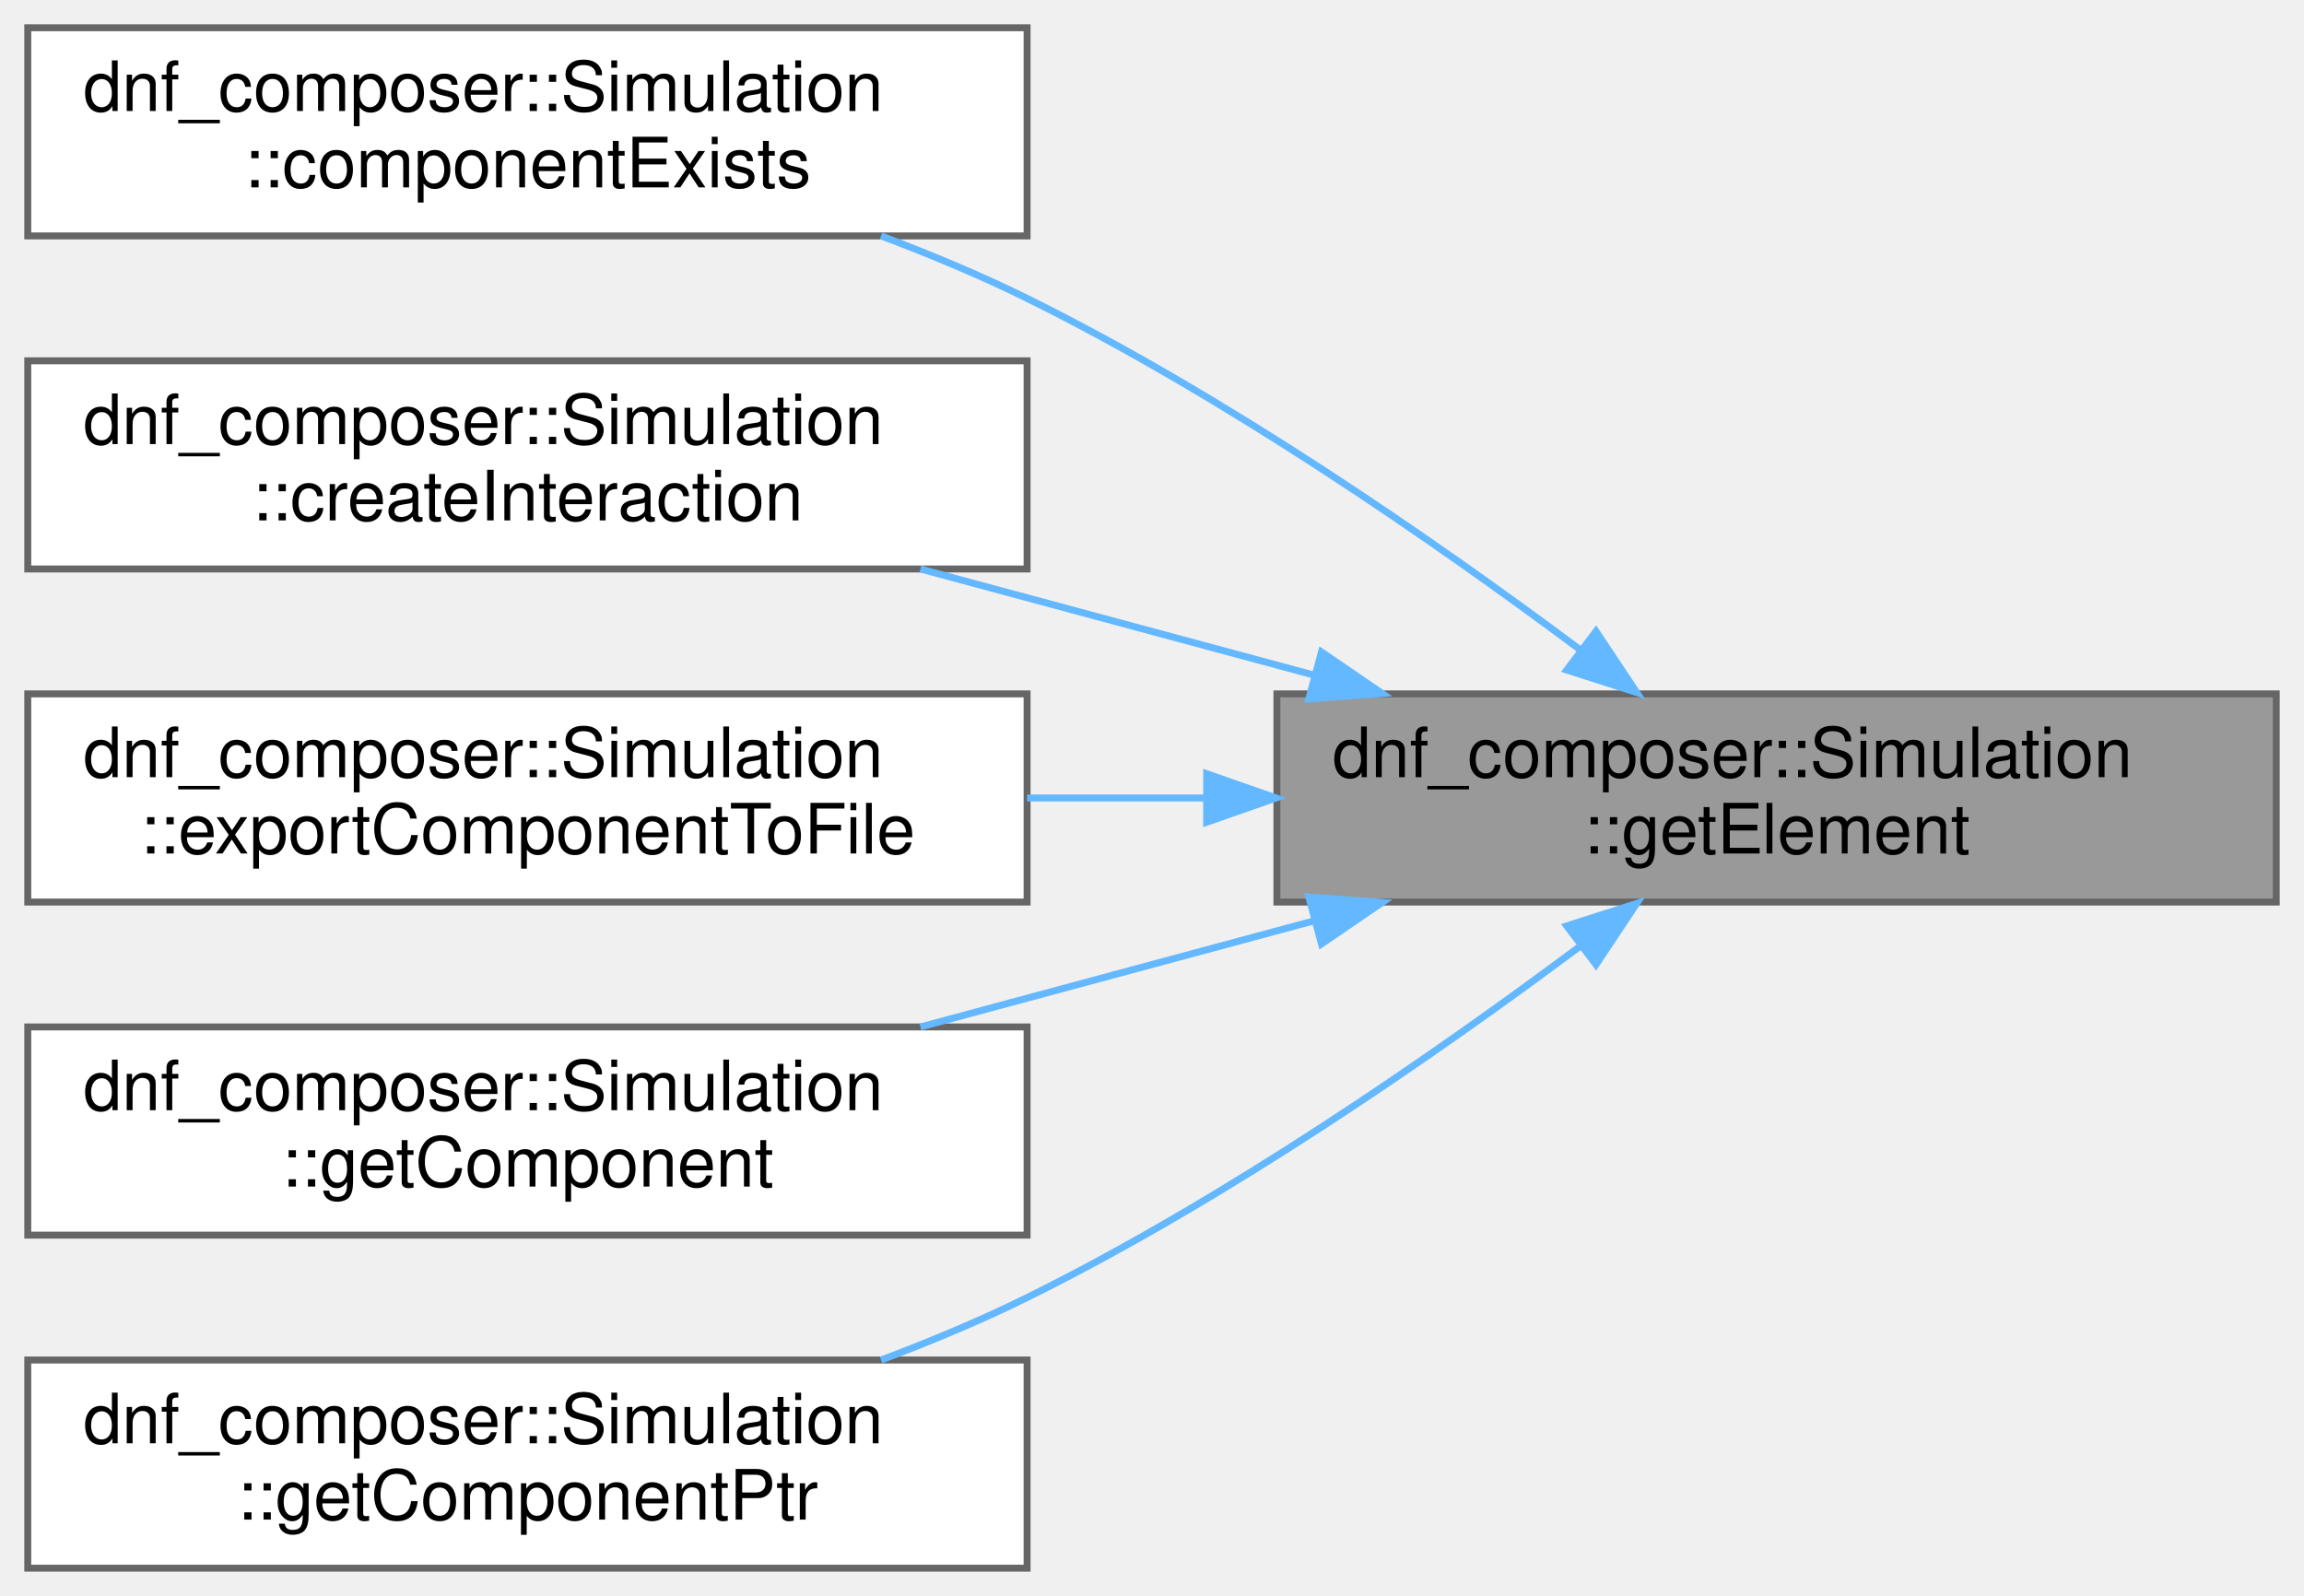
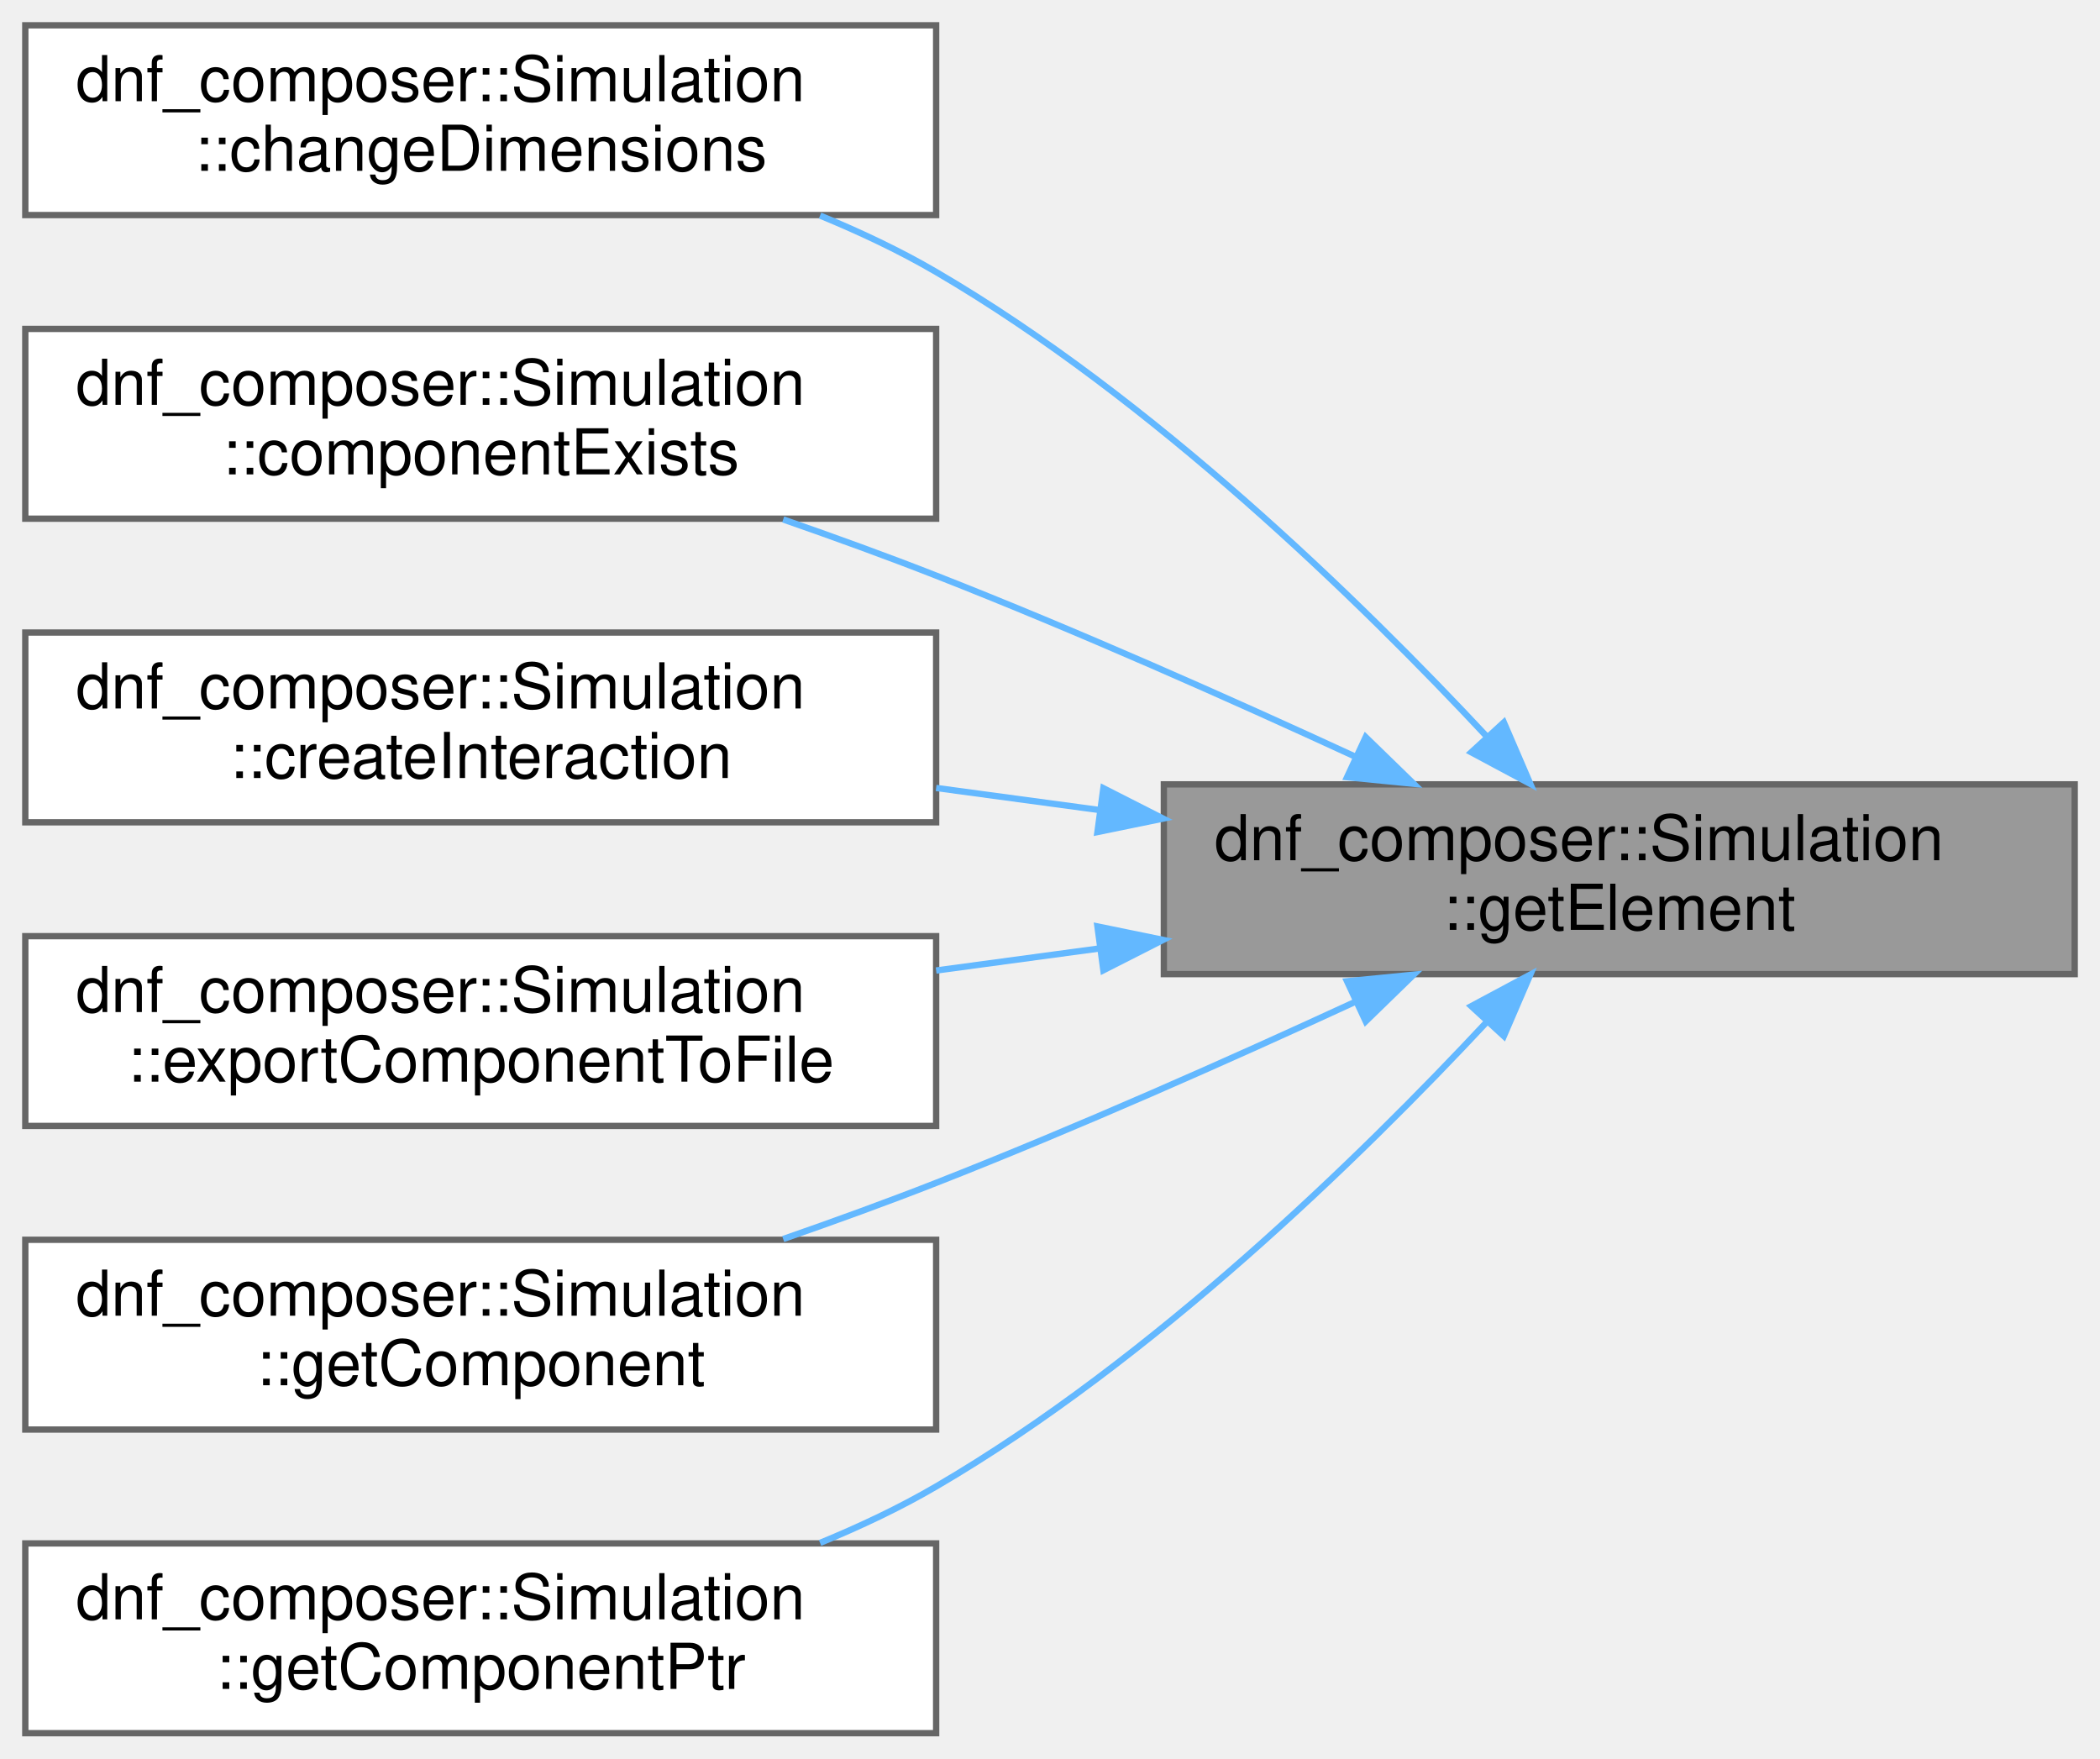
- <svg xmlns="http://www.w3.org/2000/svg" xmlns:xlink="http://www.w3.org/1999/xlink" width="332pt" height="230pt" viewBox="0.00 0.00 332.00 230.00">
-   <g id="graph0" class="graph" transform="scale(1 1) rotate(0) translate(4 226)">
+ <svg xmlns="http://www.w3.org/2000/svg" xmlns:xlink="http://www.w3.org/1999/xlink" width="332pt" height="278pt" viewBox="0.00 0.00 332.00 278.00">
+   <g id="graph0" class="graph" transform="scale(1 1) rotate(0) translate(4 274)">
    <g id="Node000001" class="node">
      <g id="a_Node000001">
        <a xlink:title="Retrieve an element by its unique name. Throws if not found.">
-           <polygon fill="#999999" stroke="#666666" points="324,-126 180,-126 180,-96 324,-96 324,-126" />
-           <text text-anchor="start" x="188" y="-114" font-family="Helvetica,sans-Serif" font-size="10.00">dnf_composer::Simulation</text>
-           <text text-anchor="middle" x="252" y="-103" font-family="Helvetica,sans-Serif" font-size="10.00">::getElement</text>
+           <polygon fill="#999999" stroke="#666666" points="324,-150 180,-150 180,-120 324,-120 324,-150" />
+           <text text-anchor="start" x="188" y="-138" font-family="Helvetica,sans-Serif" font-size="10.00">dnf_composer::Simulation</text>
+           <text text-anchor="middle" x="252" y="-127" font-family="Helvetica,sans-Serif" font-size="10.00">::getElement</text>
        </a>
      </g>
    </g>
    <g id="Node000002" class="node">
      <g id="a_Node000002">
+         <a xlink:href="classdnf__composer_1_1Simulation.html#a25e8c5e2e105b2a3cf853d21824e33c0" target="_top" xlink:title="Disconnect all connections from elementId and resize it to newDimensions.">
+           <polygon fill="white" stroke="#666666" points="144,-270 0,-270 0,-240 144,-240 144,-270" />
+           <text text-anchor="start" x="8" y="-258" font-family="Helvetica,sans-Serif" font-size="10.00">dnf_composer::Simulation</text>
+           <text text-anchor="middle" x="72" y="-247" font-family="Helvetica,sans-Serif" font-size="10.00">::changeDimensions</text>
+         </a>
+       </g>
+     </g>
+     <g id="edge1_Node000001_Node000002" class="edge">
+       <g id="a_edge1_Node000001_Node000002">
+         <a xlink:title=" ">
+           <path fill="none" stroke="#63b8ff" d="M231.14,-157.47C211.05,-178.99 178.16,-211.05 144,-231 138.27,-234.35 132,-237.31 125.65,-239.92" />
+           <polygon fill="#63b8ff" stroke="#63b8ff" points="233.75,-159.8 237.94,-150.07 228.6,-155.07 233.75,-159.8" />
+         </a>
+       </g>
+     </g>
+     <g id="Node000003" class="node">
+       <g id="a_Node000003">
        <a xlink:href="classdnf__composer_1_1Simulation.html#af2cbdd9d53809ca631ccb66c2fe615f0" target="_top" xlink:title=" ">
          <polygon fill="white" stroke="#666666" points="144,-222 0,-222 0,-192 144,-192 144,-222" />
          <text text-anchor="start" x="8" y="-210" font-family="Helvetica,sans-Serif" font-size="10.00">dnf_composer::Simulation</text>
          <text text-anchor="middle" x="72" y="-199" font-family="Helvetica,sans-Serif" font-size="10.00">::componentExists</text>
        </a>
      </g>
    </g>
-     <g id="edge1_Node000001_Node000002" class="edge">
-       <g id="a_edge1_Node000001_Node000002">
+     <g id="edge2_Node000001_Node000003" class="edge">
+       <g id="a_edge2_Node000001_Node000003">
        <a xlink:title=" ">
-           <path fill="none" stroke="#63b8ff" d="M223.75,-132.32C202.84,-147.93 172.75,-168.78 144,-183 137.35,-186.29 130.14,-189.3 122.96,-192" />
-           <polygon fill="#63b8ff" stroke="#63b8ff" points="225.98,-135.02 231.85,-126.2 221.76,-129.44 225.98,-135.02" />
+           <path fill="none" stroke="#63b8ff" d="M210.17,-154.42C190.38,-163.55 166.15,-174.31 144,-183 136.25,-186.04 127.93,-189.06 119.82,-191.88" />
+           <polygon fill="#63b8ff" stroke="#63b8ff" points="211.91,-157.47 219.5,-150.09 208.96,-151.13 211.91,-157.47" />
        </a>
      </g>
    </g>
-     <g id="Node000003" class="node">
-       <g id="a_Node000003">
+     <g id="Node000004" class="node">
+       <g id="a_Node000004">
        <a xlink:href="classdnf__composer_1_1Simulation.html#acb26d62a62480a829e32e693cd89b99c" target="_top" xlink:title="Wire stimulusElementId's stimulusComponent as input to receivingElementId.">
          <polygon fill="white" stroke="#666666" points="144,-174 0,-174 0,-144 144,-144 144,-174" />
          <text text-anchor="start" x="8" y="-162" font-family="Helvetica,sans-Serif" font-size="10.00">dnf_composer::Simulation</text>
          <text text-anchor="middle" x="72" y="-151" font-family="Helvetica,sans-Serif" font-size="10.00">::createInteraction</text>
        </a>
      </g>
    </g>
-     <g id="edge2_Node000001_Node000003" class="edge">
-       <g id="a_edge2_Node000001_Node000003">
+     <g id="edge3_Node000001_Node000004" class="edge">
+       <g id="a_edge3_Node000001_Node000004">
        <a xlink:title=" ">
-           <path fill="none" stroke="#63b8ff" d="M185.29,-128.72C166.67,-133.74 146.59,-139.15 128.63,-144" />
-           <polygon fill="#63b8ff" stroke="#63b8ff" points="186.42,-132.04 195.17,-126.06 184.6,-125.28 186.42,-132.04" />
+           <path fill="none" stroke="#63b8ff" d="M169.83,-145.94C161.21,-147.11 152.49,-148.28 144,-149.43" />
+           <polygon fill="#63b8ff" stroke="#63b8ff" points="170.44,-149.39 179.88,-144.59 169.5,-142.46 170.44,-149.39" />
        </a>
      </g>
    </g>
-     <g id="Node000004" class="node">
-       <g id="a_Node000004">
+     <g id="Node000005" class="node">
+       <g id="a_Node000005">
        <a xlink:href="classdnf__composer_1_1Simulation.html#ab793cd0a18d45717e78440e4eada4dc2" target="_top" xlink:title="Write the named component to a CSV file in the output directory.">
          <polygon fill="white" stroke="#666666" points="144,-126 0,-126 0,-96 144,-96 144,-126" />
          <text text-anchor="start" x="8" y="-114" font-family="Helvetica,sans-Serif" font-size="10.00">dnf_composer::Simulation</text>
          <text text-anchor="middle" x="72" y="-103" font-family="Helvetica,sans-Serif" font-size="10.00">::exportComponentToFile</text>
        </a>
      </g>
    </g>
-     <g id="edge3_Node000001_Node000004" class="edge">
-       <g id="a_edge3_Node000001_Node000004">
+     <g id="edge4_Node000001_Node000005" class="edge">
+       <g id="a_edge4_Node000001_Node000005">
        <a xlink:title=" ">
-           <path fill="none" stroke="#63b8ff" d="M169.83,-111C161.21,-111 152.49,-111 144,-111" />
-           <polygon fill="#63b8ff" stroke="#63b8ff" points="169.88,-114.5 179.88,-111 169.88,-107.5 169.88,-114.5" />
+           <path fill="none" stroke="#63b8ff" d="M169.83,-124.06C161.21,-122.89 152.49,-121.72 144,-120.57" />
+           <polygon fill="#63b8ff" stroke="#63b8ff" points="169.5,-127.54 179.88,-125.41 170.44,-120.61 169.5,-127.54" />
        </a>
      </g>
    </g>
-     <g id="Node000005" class="node">
-       <g id="a_Node000005">
+     <g id="Node000006" class="node">
+       <g id="a_Node000006">
        <a xlink:href="classdnf__composer_1_1Simulation.html#a6670671e5363dcd90296fac622a94b73" target="_top" xlink:title=" ">
          <polygon fill="white" stroke="#666666" points="144,-78 0,-78 0,-48 144,-48 144,-78" />
          <text text-anchor="start" x="8" y="-66" font-family="Helvetica,sans-Serif" font-size="10.00">dnf_composer::Simulation</text>
          <text text-anchor="middle" x="72" y="-55" font-family="Helvetica,sans-Serif" font-size="10.00">::getComponent</text>
        </a>
      </g>
    </g>
-     <g id="edge4_Node000001_Node000005" class="edge">
-       <g id="a_edge4_Node000001_Node000005">
+     <g id="edge5_Node000001_Node000006" class="edge">
+       <g id="a_edge5_Node000001_Node000006">
        <a xlink:title=" ">
-           <path fill="none" stroke="#63b8ff" d="M185.29,-93.28C166.67,-88.26 146.59,-82.85 128.63,-78" />
-           <polygon fill="#63b8ff" stroke="#63b8ff" points="184.6,-96.72 195.17,-95.94 186.42,-89.96 184.6,-96.72" />
+           <path fill="none" stroke="#63b8ff" d="M210.17,-115.58C190.38,-106.45 166.15,-95.69 144,-87 136.25,-83.96 127.93,-80.94 119.82,-78.12" />
+           <polygon fill="#63b8ff" stroke="#63b8ff" points="208.96,-118.87 219.5,-119.91 211.91,-112.53 208.96,-118.87" />
        </a>
      </g>
    </g>
-     <g id="Node000006" class="node">
-       <g id="a_Node000006">
+     <g id="Node000007" class="node">
+       <g id="a_Node000007">
        <a xlink:href="classdnf__composer_1_1Simulation.html#a2ab758857ee20d0aafc7b8bf25930135" target="_top" xlink:title=" ">
          <polygon fill="white" stroke="#666666" points="144,-30 0,-30 0,0 144,0 144,-30" />
          <text text-anchor="start" x="8" y="-18" font-family="Helvetica,sans-Serif" font-size="10.00">dnf_composer::Simulation</text>
          <text text-anchor="middle" x="72" y="-7" font-family="Helvetica,sans-Serif" font-size="10.00">::getComponentPtr</text>
        </a>
      </g>
    </g>
-     <g id="edge5_Node000001_Node000006" class="edge">
-       <g id="a_edge5_Node000001_Node000006">
+     <g id="edge6_Node000001_Node000007" class="edge">
+       <g id="a_edge6_Node000001_Node000007">
        <a xlink:title=" ">
-           <path fill="none" stroke="#63b8ff" d="M223.75,-89.68C202.84,-74.07 172.75,-53.22 144,-39 137.35,-35.71 130.14,-32.7 122.96,-30" />
-           <polygon fill="#63b8ff" stroke="#63b8ff" points="221.76,-92.56 231.85,-95.8 225.98,-86.98 221.76,-92.56" />
+           <path fill="none" stroke="#63b8ff" d="M231.14,-112.53C211.05,-91.01 178.16,-58.95 144,-39 138.27,-35.65 132,-32.69 125.65,-30.08" />
+           <polygon fill="#63b8ff" stroke="#63b8ff" points="228.6,-114.93 237.94,-119.93 233.75,-110.2 228.6,-114.93" />
        </a>
      </g>
    </g>
  </g>
</svg>
